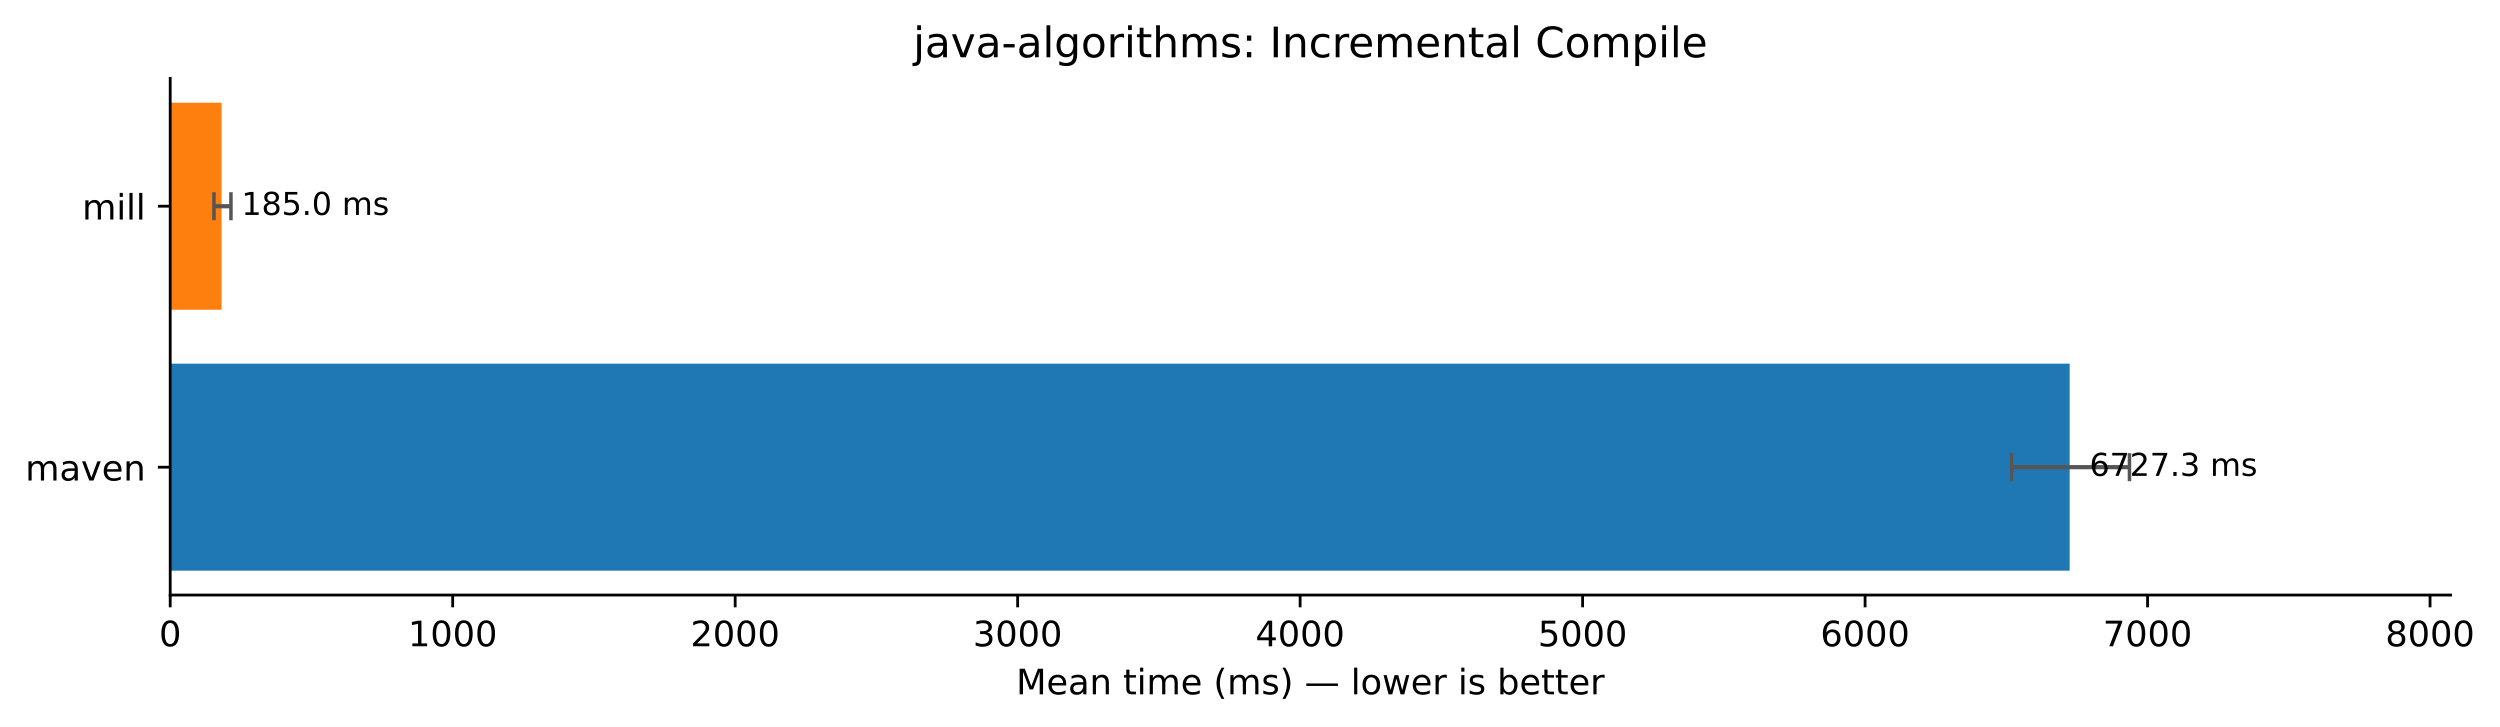
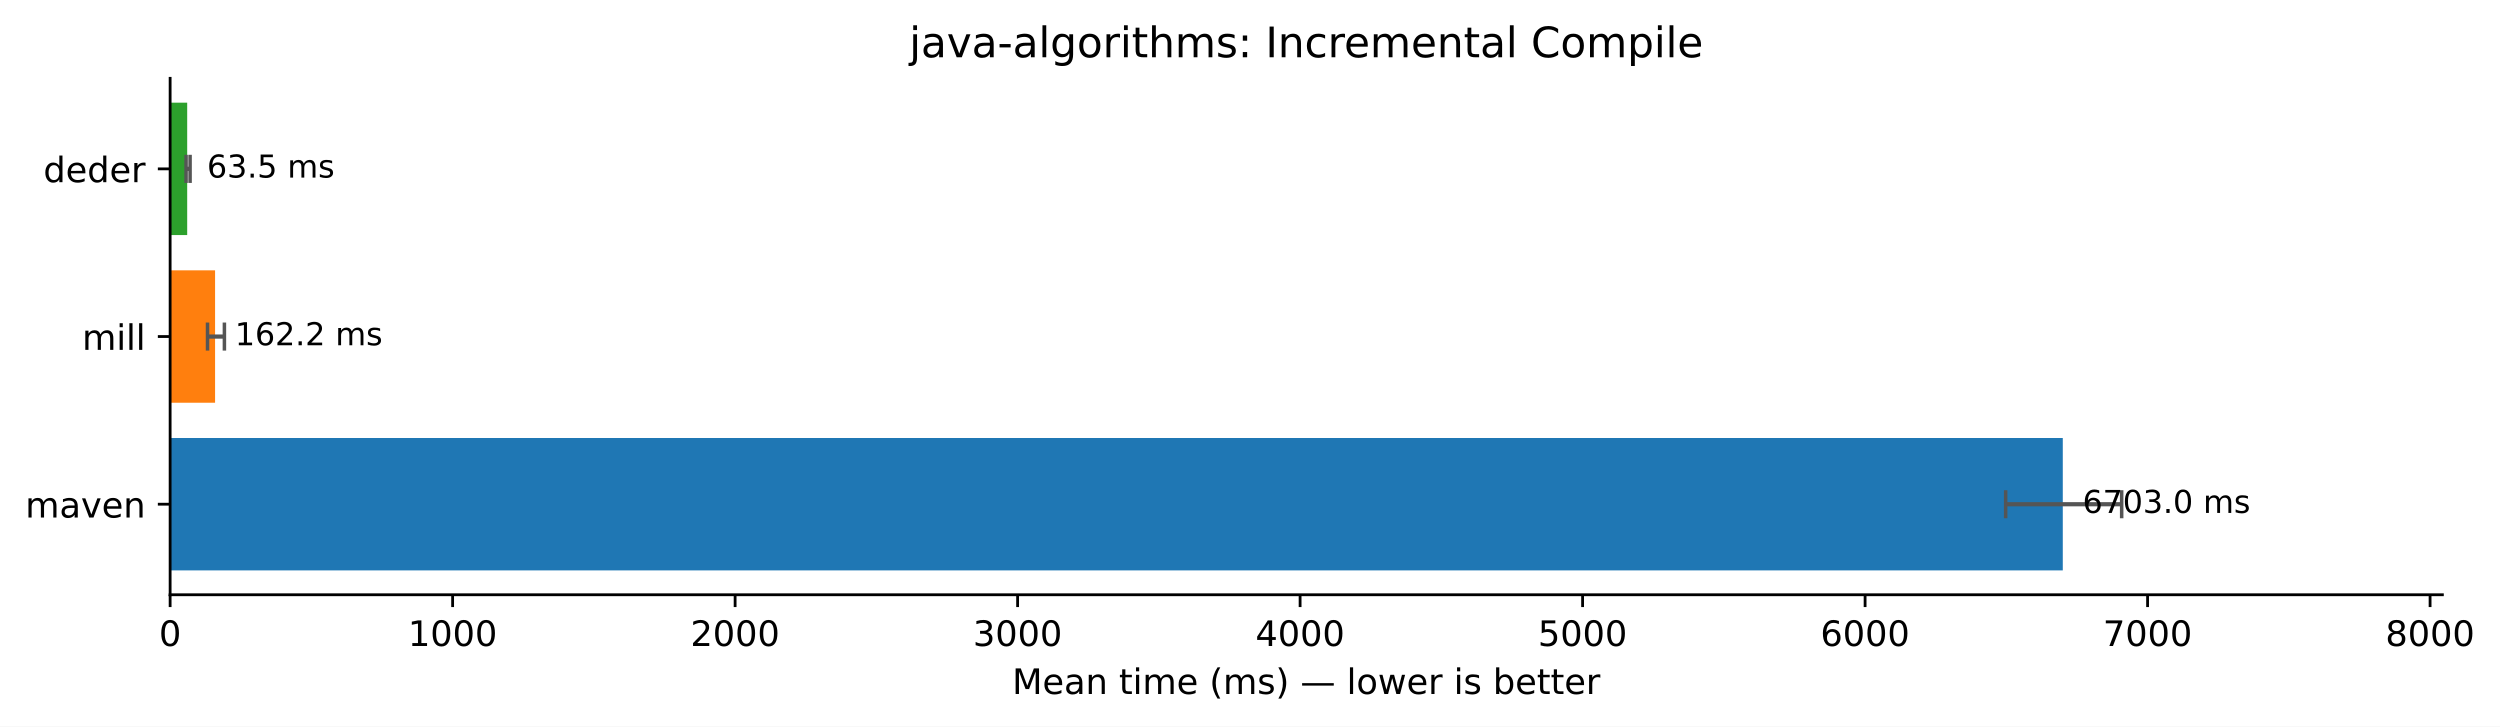
- <svg xmlns="http://www.w3.org/2000/svg" xmlns:xlink="http://www.w3.org/1999/xlink" width="712.043pt" height="207.034pt" viewBox="0 0 712.043 207.034" version="1.1">
+ <svg xmlns="http://www.w3.org/2000/svg" xmlns:xlink="http://www.w3.org/1999/xlink" width="712.384pt" height="207.034pt" viewBox="0 0 712.384 207.034" version="1.1">
  <defs>
    <style type="text/css">*{stroke-linejoin: round; stroke-linecap: butt}</style>
  </defs>
  <g id="figure_1">
    <g id="patch_1">
-       <path d="M 0 207.034  L 712.043 207.034  L 712.043 0  L 0 0  z " style="fill: #ffffff" />
+       <path d="M 0 207.034  L 712.384 207.034  L 712.384 0  L 0 0  z " style="fill: #ffffff" />
    </g>
    <g id="axes_1">
      <g id="patch_2">
-         <path d="M 48.478 169.478  L 697.975 169.478  L 697.975 22.318  L 48.478 22.318  z " style="fill: #ffffff" />
+         <path d="M 48.478 169.478  L 695.964 169.478  L 695.964 22.318  L 48.478 22.318  z " style="fill: #ffffff" />
      </g>
      <g id="patch_3">
-         <path d="M 48.478 162.789  L 589.725 162.789  L 589.725 103.33  L 48.478 103.33  z " clip-path="url(#p8c94e77c98)" style="fill: #1f77b4; stroke: #ffffff; stroke-width: 0.5; stroke-linejoin: miter" />
+         <path d="M 48.478 162.789  L 588.05 162.789  L 588.05 124.566  L 48.478 124.566  z " clip-path="url(#p09b808e148)" style="fill: #1f77b4; stroke: #ffffff; stroke-width: 0.5; stroke-linejoin: miter" />
      </g>
      <g id="patch_4">
-         <path d="M 48.478 88.466  L 63.362 88.466  L 63.362 29.007  L 48.478 29.007  z " clip-path="url(#p8c94e77c98)" style="fill: #ff7f0e; stroke: #ffffff; stroke-width: 0.5; stroke-linejoin: miter" />
+         <path d="M 48.478 115.01  L 61.538 115.01  L 61.538 76.786  L 48.478 76.786  z " clip-path="url(#p09b808e148)" style="fill: #ff7f0e; stroke: #ffffff; stroke-width: 0.5; stroke-linejoin: miter" />
+       </g>
+       <g id="patch_5">
+         <path d="M 48.478 67.231  L 53.591 67.231  L 53.591 29.007  L 48.478 29.007  z " clip-path="url(#p09b808e148)" style="fill: #2ca02c; stroke: #ffffff; stroke-width: 0.5; stroke-linejoin: miter" />
      </g>
      <g id="matplotlib.axis_1">
        <g id="xtick_1">
          <g id="line2d_1">
            <defs>
-               <path id="m890ba2c9d3" d="M 0 0  L 0 3.5  " style="stroke: #000000; stroke-width: 0.8" />
+               <path id="m728587eca7" d="M 0 0  L 0 3.5  " style="stroke: #000000; stroke-width: 0.8" />
            </defs>
            <g>
-               <use xlink:href="#m890ba2c9d3" x="48.478" y="169.478" style="stroke: #000000; stroke-width: 0.8" />
+               <use xlink:href="#m728587eca7" x="48.478" y="169.478" style="stroke: #000000; stroke-width: 0.8" />
            </g>
          </g>
          <g id="text_1">
            <g transform="translate(45.29688 184.0766) scale(0.1 -0.1)">
              <defs>
                <path id="DejaVuSans-30" d="M 2034 4250  Q 1547 4250 1301 3770  Q 1056 3291 1056 2328  Q 1056 1369 1301 889  Q 1547 409 2034 409  Q 2525 409 2770 889  Q 3016 1369 3016 2328  Q 3016 3291 2770 3770  Q 2525 4250 2034 4250  z M 2034 4750  Q 2819 4750 3233 4129  Q 3647 3509 3647 2328  Q 3647 1150 3233 529  Q 2819 -91 2034 -91  Q 1250 -91 836 529  Q 422 1150 422 2328  Q 422 3509 836 4129  Q 1250 4750 2034 4750  z " transform="scale(0.015625)" />
              </defs>
              <use xlink:href="#DejaVuSans-30" />
            </g>
          </g>
        </g>
        <g id="xtick_2">
          <g id="line2d_2">
            <g>
-               <use xlink:href="#m890ba2c9d3" x="128.933" y="169.478" style="stroke: #000000; stroke-width: 0.8" />
+               <use xlink:href="#m728587eca7" x="128.976" y="169.478" style="stroke: #000000; stroke-width: 0.8" />
            </g>
          </g>
          <g id="text_2">
-             <g transform="translate(116.2081 184.0766) scale(0.1 -0.1)">
+             <g transform="translate(116.2507 184.0766) scale(0.1 -0.1)">
              <defs>
                <path id="DejaVuSans-31" d="M 794 531  L 1825 531  L 1825 4091  L 703 3866  L 703 4441  L 1819 4666  L 2450 4666  L 2450 531  L 3481 531  L 3481 0  L 794 0  L 794 531  z " transform="scale(0.015625)" />
              </defs>
              <use xlink:href="#DejaVuSans-31" />
              <use xlink:href="#DejaVuSans-30" transform="translate(63.62305 0)" />
              <use xlink:href="#DejaVuSans-30" transform="translate(127.2461 0)" />
              <use xlink:href="#DejaVuSans-30" transform="translate(190.8691 0)" />
            </g>
          </g>
        </g>
        <g id="xtick_3">
          <g id="line2d_3">
            <g>
-               <use xlink:href="#m890ba2c9d3" x="209.388" y="169.478" style="stroke: #000000; stroke-width: 0.8" />
+               <use xlink:href="#m728587eca7" x="209.473" y="169.478" style="stroke: #000000; stroke-width: 0.8" />
            </g>
          </g>
          <g id="text_3">
-             <g transform="translate(196.6631 184.0766) scale(0.1 -0.1)">
+             <g transform="translate(196.7483 184.0766) scale(0.1 -0.1)">
              <defs>
                <path id="DejaVuSans-32" d="M 1228 531  L 3431 531  L 3431 0  L 469 0  L 469 531  Q 828 903 1448 1529  Q 2069 2156 2228 2338  Q 2531 2678 2651 2914  Q 2772 3150 2772 3378  Q 2772 3750 2511 3984  Q 2250 4219 1831 4219  Q 1534 4219 1204 4116  Q 875 4013 500 3803  L 500 4441  Q 881 4594 1212 4672  Q 1544 4750 1819 4750  Q 2544 4750 2975 4387  Q 3406 4025 3406 3419  Q 3406 3131 3298 2873  Q 3191 2616 2906 2266  Q 2828 2175 2409 1742  Q 1991 1309 1228 531  z " transform="scale(0.015625)" />
              </defs>
              <use xlink:href="#DejaVuSans-32" />
              <use xlink:href="#DejaVuSans-30" transform="translate(63.62305 0)" />
              <use xlink:href="#DejaVuSans-30" transform="translate(127.2461 0)" />
              <use xlink:href="#DejaVuSans-30" transform="translate(190.8691 0)" />
            </g>
          </g>
        </g>
        <g id="xtick_4">
          <g id="line2d_4">
            <g>
-               <use xlink:href="#m890ba2c9d3" x="289.843" y="169.478" style="stroke: #000000; stroke-width: 0.8" />
+               <use xlink:href="#m728587eca7" x="289.971" y="169.478" style="stroke: #000000; stroke-width: 0.8" />
            </g>
          </g>
          <g id="text_4">
-             <g transform="translate(277.1181 184.0766) scale(0.1 -0.1)">
+             <g transform="translate(277.2458 184.0766) scale(0.1 -0.1)">
              <defs>
                <path id="DejaVuSans-33" d="M 2597 2516  Q 3050 2419 3304 2112  Q 3559 1806 3559 1356  Q 3559 666 3084 287  Q 2609 -91 1734 -91  Q 1441 -91 1130 -33  Q 819 25 488 141  L 488 750  Q 750 597 1062 519  Q 1375 441 1716 441  Q 2309 441 2620 675  Q 2931 909 2931 1356  Q 2931 1769 2642 2001  Q 2353 2234 1838 2234  L 1294 2234  L 1294 2753  L 1863 2753  Q 2328 2753 2575 2939  Q 2822 3125 2822 3475  Q 2822 3834 2567 4026  Q 2313 4219 1838 4219  Q 1578 4219 1281 4162  Q 984 4106 628 3988  L 628 4550  Q 988 4650 1302 4700  Q 1616 4750 1894 4750  Q 2613 4750 3031 4423  Q 3450 4097 3450 3541  Q 3450 3153 3228 2886  Q 3006 2619 2597 2516  z " transform="scale(0.015625)" />
              </defs>
              <use xlink:href="#DejaVuSans-33" />
              <use xlink:href="#DejaVuSans-30" transform="translate(63.62305 0)" />
              <use xlink:href="#DejaVuSans-30" transform="translate(127.2461 0)" />
              <use xlink:href="#DejaVuSans-30" transform="translate(190.8691 0)" />
            </g>
          </g>
        </g>
        <g id="xtick_5">
          <g id="line2d_5">
            <g>
-               <use xlink:href="#m890ba2c9d3" x="370.298" y="169.478" style="stroke: #000000; stroke-width: 0.8" />
+               <use xlink:href="#m728587eca7" x="370.468" y="169.478" style="stroke: #000000; stroke-width: 0.8" />
            </g>
          </g>
          <g id="text_5">
-             <g transform="translate(357.5731 184.0766) scale(0.1 -0.1)">
+             <g transform="translate(357.7434 184.0766) scale(0.1 -0.1)">
              <defs>
                <path id="DejaVuSans-34" d="M 2419 4116  L 825 1625  L 2419 1625  L 2419 4116  z M 2253 4666  L 3047 4666  L 3047 1625  L 3713 1625  L 3713 1100  L 3047 1100  L 3047 0  L 2419 0  L 2419 1100  L 313 1100  L 313 1709  L 2253 4666  z " transform="scale(0.015625)" />
              </defs>
              <use xlink:href="#DejaVuSans-34" />
              <use xlink:href="#DejaVuSans-30" transform="translate(63.62305 0)" />
              <use xlink:href="#DejaVuSans-30" transform="translate(127.2461 0)" />
              <use xlink:href="#DejaVuSans-30" transform="translate(190.8691 0)" />
            </g>
          </g>
        </g>
        <g id="xtick_6">
          <g id="line2d_6">
            <g>
-               <use xlink:href="#m890ba2c9d3" x="450.753" y="169.478" style="stroke: #000000; stroke-width: 0.8" />
+               <use xlink:href="#m728587eca7" x="450.966" y="169.478" style="stroke: #000000; stroke-width: 0.8" />
            </g>
          </g>
          <g id="text_6">
-             <g transform="translate(438.0281 184.0766) scale(0.1 -0.1)">
+             <g transform="translate(438.241 184.0766) scale(0.1 -0.1)">
              <defs>
                <path id="DejaVuSans-35" d="M 691 4666  L 3169 4666  L 3169 4134  L 1269 4134  L 1269 2991  Q 1406 3038 1543 3061  Q 1681 3084 1819 3084  Q 2600 3084 3056 2656  Q 3513 2228 3513 1497  Q 3513 744 3044 326  Q 2575 -91 1722 -91  Q 1428 -91 1123 -41  Q 819 9 494 109  L 494 744  Q 775 591 1075 516  Q 1375 441 1709 441  Q 2250 441 2565 725  Q 2881 1009 2881 1497  Q 2881 1984 2565 2268  Q 2250 2553 1709 2553  Q 1456 2553 1204 2497  Q 953 2441 691 2322  L 691 4666  z " transform="scale(0.015625)" />
              </defs>
              <use xlink:href="#DejaVuSans-35" />
              <use xlink:href="#DejaVuSans-30" transform="translate(63.62305 0)" />
              <use xlink:href="#DejaVuSans-30" transform="translate(127.2461 0)" />
              <use xlink:href="#DejaVuSans-30" transform="translate(190.8691 0)" />
            </g>
          </g>
        </g>
        <g id="xtick_7">
          <g id="line2d_7">
            <g>
-               <use xlink:href="#m890ba2c9d3" x="531.208" y="169.478" style="stroke: #000000; stroke-width: 0.8" />
+               <use xlink:href="#m728587eca7" x="531.464" y="169.478" style="stroke: #000000; stroke-width: 0.8" />
            </g>
          </g>
          <g id="text_7">
-             <g transform="translate(518.4831 184.0766) scale(0.1 -0.1)">
+             <g transform="translate(518.7385 184.0766) scale(0.1 -0.1)">
              <defs>
                <path id="DejaVuSans-36" d="M 2113 2584  Q 1688 2584 1439 2293  Q 1191 2003 1191 1497  Q 1191 994 1439 701  Q 1688 409 2113 409  Q 2538 409 2786 701  Q 3034 994 3034 1497  Q 3034 2003 2786 2293  Q 2538 2584 2113 2584  z M 3366 4563  L 3366 3988  Q 3128 4100 2886 4159  Q 2644 4219 2406 4219  Q 1781 4219 1451 3797  Q 1122 3375 1075 2522  Q 1259 2794 1537 2939  Q 1816 3084 2150 3084  Q 2853 3084 3261 2657  Q 3669 2231 3669 1497  Q 3669 778 3244 343  Q 2819 -91 2113 -91  Q 1303 -91 875 529  Q 447 1150 447 2328  Q 447 3434 972 4092  Q 1497 4750 2381 4750  Q 2619 4750 2861 4703  Q 3103 4656 3366 4563  z " transform="scale(0.015625)" />
              </defs>
              <use xlink:href="#DejaVuSans-36" />
              <use xlink:href="#DejaVuSans-30" transform="translate(63.62305 0)" />
              <use xlink:href="#DejaVuSans-30" transform="translate(127.2461 0)" />
              <use xlink:href="#DejaVuSans-30" transform="translate(190.8691 0)" />
            </g>
          </g>
        </g>
        <g id="xtick_8">
          <g id="line2d_8">
            <g>
-               <use xlink:href="#m890ba2c9d3" x="611.663" y="169.478" style="stroke: #000000; stroke-width: 0.8" />
+               <use xlink:href="#m728587eca7" x="611.961" y="169.478" style="stroke: #000000; stroke-width: 0.8" />
            </g>
          </g>
          <g id="text_8">
-             <g transform="translate(598.9381 184.0766) scale(0.1 -0.1)">
+             <g transform="translate(599.2361 184.0766) scale(0.1 -0.1)">
              <defs>
                <path id="DejaVuSans-37" d="M 525 4666  L 3525 4666  L 3525 4397  L 1831 0  L 1172 0  L 2766 4134  L 525 4134  L 525 4666  z " transform="scale(0.015625)" />
              </defs>
              <use xlink:href="#DejaVuSans-37" />
              <use xlink:href="#DejaVuSans-30" transform="translate(63.62305 0)" />
              <use xlink:href="#DejaVuSans-30" transform="translate(127.2461 0)" />
              <use xlink:href="#DejaVuSans-30" transform="translate(190.8691 0)" />
            </g>
          </g>
        </g>
        <g id="xtick_9">
          <g id="line2d_9">
            <g>
-               <use xlink:href="#m890ba2c9d3" x="692.118" y="169.478" style="stroke: #000000; stroke-width: 0.8" />
+               <use xlink:href="#m728587eca7" x="692.459" y="169.478" style="stroke: #000000; stroke-width: 0.8" />
            </g>
          </g>
          <g id="text_9">
-             <g transform="translate(679.3931 184.0766) scale(0.1 -0.1)">
+             <g transform="translate(679.7337 184.0766) scale(0.1 -0.1)">
              <defs>
                <path id="DejaVuSans-38" d="M 2034 2216  Q 1584 2216 1326 1975  Q 1069 1734 1069 1313  Q 1069 891 1326 650  Q 1584 409 2034 409  Q 2484 409 2743 651  Q 3003 894 3003 1313  Q 3003 1734 2745 1975  Q 2488 2216 2034 2216  z M 1403 2484  Q 997 2584 770 2862  Q 544 3141 544 3541  Q 544 4100 942 4425  Q 1341 4750 2034 4750  Q 2731 4750 3128 4425  Q 3525 4100 3525 3541  Q 3525 3141 3298 2862  Q 3072 2584 2669 2484  Q 3125 2378 3379 2068  Q 3634 1759 3634 1313  Q 3634 634 3220 271  Q 2806 -91 2034 -91  Q 1263 -91 848 271  Q 434 634 434 1313  Q 434 1759 690 2068  Q 947 2378 1403 2484  z M 1172 3481  Q 1172 3119 1398 2916  Q 1625 2713 2034 2713  Q 2441 2713 2670 2916  Q 2900 3119 2900 3481  Q 2900 3844 2670 4047  Q 2441 4250 2034 4250  Q 1625 4250 1398 4047  Q 1172 3844 1172 3481  z " transform="scale(0.015625)" />
              </defs>
              <use xlink:href="#DejaVuSans-38" />
              <use xlink:href="#DejaVuSans-30" transform="translate(63.62305 0)" />
              <use xlink:href="#DejaVuSans-30" transform="translate(127.2461 0)" />
              <use xlink:href="#DejaVuSans-30" transform="translate(190.8691 0)" />
            </g>
          </g>
        </g>
        <g id="text_10">
-           <g transform="translate(289.4296 197.7547) scale(0.1 -0.1)">
+           <g transform="translate(288.4242 197.7547) scale(0.1 -0.1)">
            <defs>
              <path id="DejaVuSans-4d" d="M 628 4666  L 1569 4666  L 2759 1491  L 3956 4666  L 4897 4666  L 4897 0  L 4281 0  L 4281 4097  L 3078 897  L 2444 897  L 1241 4097  L 1241 0  L 628 0  L 628 4666  z " transform="scale(0.015625)" />
              <path id="DejaVuSans-65" d="M 3597 1894  L 3597 1613  L 953 1613  Q 991 1019 1311 708  Q 1631 397 2203 397  Q 2534 397 2845 478  Q 3156 559 3463 722  L 3463 178  Q 3153 47 2828 -22  Q 2503 -91 2169 -91  Q 1331 -91 842 396  Q 353 884 353 1716  Q 353 2575 817 3079  Q 1281 3584 2069 3584  Q 2775 3584 3186 3129  Q 3597 2675 3597 1894  z M 3022 2063  Q 3016 2534 2758 2815  Q 2500 3097 2075 3097  Q 1594 3097 1305 2825  Q 1016 2553 972 2059  L 3022 2063  z " transform="scale(0.015625)" />
              <path id="DejaVuSans-61" d="M 2194 1759  Q 1497 1759 1228 1600  Q 959 1441 959 1056  Q 959 750 1161 570  Q 1363 391 1709 391  Q 2188 391 2477 730  Q 2766 1069 2766 1631  L 2766 1759  L 2194 1759  z M 3341 1997  L 3341 0  L 2766 0  L 2766 531  Q 2569 213 2275 61  Q 1981 -91 1556 -91  Q 1019 -91 701 211  Q 384 513 384 1019  Q 384 1609 779 1909  Q 1175 2209 1959 2209  L 2766 2209  L 2766 2266  Q 2766 2663 2505 2880  Q 2244 3097 1772 3097  Q 1472 3097 1187 3025  Q 903 2953 641 2809  L 641 3341  Q 956 3463 1253 3523  Q 1550 3584 1831 3584  Q 2591 3584 2966 3190  Q 3341 2797 3341 1997  z " transform="scale(0.015625)" />
              <path id="DejaVuSans-6e" d="M 3513 2113  L 3513 0  L 2938 0  L 2938 2094  Q 2938 2591 2744 2837  Q 2550 3084 2163 3084  Q 1697 3084 1428 2787  Q 1159 2491 1159 1978  L 1159 0  L 581 0  L 581 3500  L 1159 3500  L 1159 2956  Q 1366 3272 1645 3428  Q 1925 3584 2291 3584  Q 2894 3584 3203 3211  Q 3513 2838 3513 2113  z " transform="scale(0.015625)" />
              <path id="DejaVuSans-20" transform="scale(0.015625)" />
              <path id="DejaVuSans-74" d="M 1172 4494  L 1172 3500  L 2356 3500  L 2356 3053  L 1172 3053  L 1172 1153  Q 1172 725 1289 603  Q 1406 481 1766 481  L 2356 481  L 2356 0  L 1766 0  Q 1100 0 847 248  Q 594 497 594 1153  L 594 3053  L 172 3053  L 172 3500  L 594 3500  L 594 4494  L 1172 4494  z " transform="scale(0.015625)" />
              <path id="DejaVuSans-69" d="M 603 3500  L 1178 3500  L 1178 0  L 603 0  L 603 3500  z M 603 4863  L 1178 4863  L 1178 4134  L 603 4134  L 603 4863  z " transform="scale(0.015625)" />
              <path id="DejaVuSans-6d" d="M 3328 2828  Q 3544 3216 3844 3400  Q 4144 3584 4550 3584  Q 5097 3584 5394 3201  Q 5691 2819 5691 2113  L 5691 0  L 5113 0  L 5113 2094  Q 5113 2597 4934 2840  Q 4756 3084 4391 3084  Q 3944 3084 3684 2787  Q 3425 2491 3425 1978  L 3425 0  L 2847 0  L 2847 2094  Q 2847 2600 2669 2842  Q 2491 3084 2119 3084  Q 1678 3084 1418 2786  Q 1159 2488 1159 1978  L 1159 0  L 581 0  L 581 3500  L 1159 3500  L 1159 2956  Q 1356 3278 1631 3431  Q 1906 3584 2284 3584  Q 2666 3584 2933 3390  Q 3200 3197 3328 2828  z " transform="scale(0.015625)" />
              <path id="DejaVuSans-28" d="M 1984 4856  Q 1566 4138 1362 3434  Q 1159 2731 1159 2009  Q 1159 1288 1364 580  Q 1569 -128 1984 -844  L 1484 -844  Q 1016 -109 783 600  Q 550 1309 550 2009  Q 550 2706 781 3412  Q 1013 4119 1484 4856  L 1984 4856  z " transform="scale(0.015625)" />
              <path id="DejaVuSans-73" d="M 2834 3397  L 2834 2853  Q 2591 2978 2328 3040  Q 2066 3103 1784 3103  Q 1356 3103 1142 2972  Q 928 2841 928 2578  Q 928 2378 1081 2264  Q 1234 2150 1697 2047  L 1894 2003  Q 2506 1872 2764 1633  Q 3022 1394 3022 966  Q 3022 478 2636 193  Q 2250 -91 1575 -91  Q 1294 -91 989 -36  Q 684 19 347 128  L 347 722  Q 666 556 975 473  Q 1284 391 1588 391  Q 1994 391 2212 530  Q 2431 669 2431 922  Q 2431 1156 2273 1281  Q 2116 1406 1581 1522  L 1381 1569  Q 847 1681 609 1914  Q 372 2147 372 2553  Q 372 3047 722 3315  Q 1072 3584 1716 3584  Q 2034 3584 2315 3537  Q 2597 3491 2834 3397  z " transform="scale(0.015625)" />
              <path id="DejaVuSans-29" d="M 513 4856  L 1013 4856  Q 1481 4119 1714 3412  Q 1947 2706 1947 2009  Q 1947 1309 1714 600  Q 1481 -109 1013 -844  L 513 -844  Q 928 -128 1133 580  Q 1338 1288 1338 2009  Q 1338 2731 1133 3434  Q 928 4138 513 4856  z " transform="scale(0.015625)" />
              <path id="DejaVuSans-2014" d="M 313 1978  L 6088 1978  L 6088 1528  L 313 1528  L 313 1978  z " transform="scale(0.015625)" />
              <path id="DejaVuSans-6c" d="M 603 4863  L 1178 4863  L 1178 0  L 603 0  L 603 4863  z " transform="scale(0.015625)" />
              <path id="DejaVuSans-6f" d="M 1959 3097  Q 1497 3097 1228 2736  Q 959 2375 959 1747  Q 959 1119 1226 758  Q 1494 397 1959 397  Q 2419 397 2687 759  Q 2956 1122 2956 1747  Q 2956 2369 2687 2733  Q 2419 3097 1959 3097  z M 1959 3584  Q 2709 3584 3137 3096  Q 3566 2609 3566 1747  Q 3566 888 3137 398  Q 2709 -91 1959 -91  Q 1206 -91 779 398  Q 353 888 353 1747  Q 353 2609 779 3096  Q 1206 3584 1959 3584  z " transform="scale(0.015625)" />
              <path id="DejaVuSans-77" d="M 269 3500  L 844 3500  L 1563 769  L 2278 3500  L 2956 3500  L 3675 769  L 4391 3500  L 4966 3500  L 4050 0  L 3372 0  L 2619 2869  L 1863 0  L 1184 0  L 269 3500  z " transform="scale(0.015625)" />
              <path id="DejaVuSans-72" d="M 2631 2963  Q 2534 3019 2420 3045  Q 2306 3072 2169 3072  Q 1681 3072 1420 2755  Q 1159 2438 1159 1844  L 1159 0  L 581 0  L 581 3500  L 1159 3500  L 1159 2956  Q 1341 3275 1631 3429  Q 1922 3584 2338 3584  Q 2397 3584 2469 3576  Q 2541 3569 2628 3553  L 2631 2963  z " transform="scale(0.015625)" />
              <path id="DejaVuSans-62" d="M 3116 1747  Q 3116 2381 2855 2742  Q 2594 3103 2138 3103  Q 1681 3103 1420 2742  Q 1159 2381 1159 1747  Q 1159 1113 1420 752  Q 1681 391 2138 391  Q 2594 391 2855 752  Q 3116 1113 3116 1747  z M 1159 2969  Q 1341 3281 1617 3432  Q 1894 3584 2278 3584  Q 2916 3584 3314 3078  Q 3713 2572 3713 1747  Q 3713 922 3314 415  Q 2916 -91 2278 -91  Q 1894 -91 1617 61  Q 1341 213 1159 525  L 1159 0  L 581 0  L 581 4863  L 1159 4863  L 1159 2969  z " transform="scale(0.015625)" />
            </defs>
            <use xlink:href="#DejaVuSans-4d" />
            <use xlink:href="#DejaVuSans-65" transform="translate(86.2793 0)" />
            <use xlink:href="#DejaVuSans-61" transform="translate(147.8027 0)" />
            <use xlink:href="#DejaVuSans-6e" transform="translate(209.082 0)" />
            <use xlink:href="#DejaVuSans-20" transform="translate(272.4609 0)" />
            <use xlink:href="#DejaVuSans-74" transform="translate(304.248 0)" />
            <use xlink:href="#DejaVuSans-69" transform="translate(343.457 0)" />
            <use xlink:href="#DejaVuSans-6d" transform="translate(371.2402 0)" />
            <use xlink:href="#DejaVuSans-65" transform="translate(468.6523 0)" />
            <use xlink:href="#DejaVuSans-20" transform="translate(530.1758 0)" />
            <use xlink:href="#DejaVuSans-28" transform="translate(561.9629 0)" />
            <use xlink:href="#DejaVuSans-6d" transform="translate(600.9766 0)" />
            <use xlink:href="#DejaVuSans-73" transform="translate(698.3887 0)" />
            <use xlink:href="#DejaVuSans-29" transform="translate(750.4883 0)" />
            <use xlink:href="#DejaVuSans-20" transform="translate(789.502 0)" />
            <use xlink:href="#DejaVuSans-2014" transform="translate(821.2891 0)" />
            <use xlink:href="#DejaVuSans-20" transform="translate(921.2891 0)" />
            <use xlink:href="#DejaVuSans-6c" transform="translate(953.0762 0)" />
            <use xlink:href="#DejaVuSans-6f" transform="translate(980.8594 0)" />
            <use xlink:href="#DejaVuSans-77" transform="translate(1042.041 0)" />
            <use xlink:href="#DejaVuSans-65" transform="translate(1123.828 0)" />
            <use xlink:href="#DejaVuSans-72" transform="translate(1185.352 0)" />
            <use xlink:href="#DejaVuSans-20" transform="translate(1226.465 0)" />
            <use xlink:href="#DejaVuSans-69" transform="translate(1258.252 0)" />
            <use xlink:href="#DejaVuSans-73" transform="translate(1286.035 0)" />
            <use xlink:href="#DejaVuSans-20" transform="translate(1338.135 0)" />
            <use xlink:href="#DejaVuSans-62" transform="translate(1369.922 0)" />
            <use xlink:href="#DejaVuSans-65" transform="translate(1433.398 0)" />
            <use xlink:href="#DejaVuSans-74" transform="translate(1494.922 0)" />
            <use xlink:href="#DejaVuSans-74" transform="translate(1534.131 0)" />
            <use xlink:href="#DejaVuSans-65" transform="translate(1573.34 0)" />
            <use xlink:href="#DejaVuSans-72" transform="translate(1634.863 0)" />
          </g>
        </g>
      </g>
      <g id="matplotlib.axis_2">
        <g id="ytick_1">
          <g id="line2d_10">
            <defs>
-               <path id="mb15aab8b44" d="M 0 0  L -3.5 0  " style="stroke: #000000; stroke-width: 0.8" />
+               <path id="m96e7e24b2c" d="M 0 0  L -3.5 0  " style="stroke: #000000; stroke-width: 0.8" />
            </defs>
            <g>
-               <use xlink:href="#mb15aab8b44" x="48.478" y="133.06" style="stroke: #000000; stroke-width: 0.8" />
+               <use xlink:href="#m96e7e24b2c" x="48.478" y="143.677" style="stroke: #000000; stroke-width: 0.8" />
            </g>
          </g>
          <g id="text_11">
-             <g transform="translate(7.2 136.859) scale(0.1 -0.1)">
+             <g transform="translate(7.2 147.4766) scale(0.1 -0.1)">
              <defs>
                <path id="DejaVuSans-76" d="M 191 3500  L 800 3500  L 1894 563  L 2988 3500  L 3597 3500  L 2284 0  L 1503 0  L 191 3500  z " transform="scale(0.015625)" />
              </defs>
              <use xlink:href="#DejaVuSans-6d" />
              <use xlink:href="#DejaVuSans-61" transform="translate(97.41211 0)" />
              <use xlink:href="#DejaVuSans-76" transform="translate(158.6914 0)" />
              <use xlink:href="#DejaVuSans-65" transform="translate(217.8711 0)" />
              <use xlink:href="#DejaVuSans-6e" transform="translate(279.3945 0)" />
            </g>
          </g>
        </g>
        <g id="ytick_2">
          <g id="line2d_11">
            <g>
-               <use xlink:href="#mb15aab8b44" x="48.478" y="58.737" style="stroke: #000000; stroke-width: 0.8" />
+               <use xlink:href="#m96e7e24b2c" x="48.478" y="95.898" style="stroke: #000000; stroke-width: 0.8" />
            </g>
          </g>
          <g id="text_12">
-             <g transform="translate(23.40312 62.53573) scale(0.1 -0.1)">
+             <g transform="translate(23.40312 99.69734) scale(0.1 -0.1)">
              <use xlink:href="#DejaVuSans-6d" />
              <use xlink:href="#DejaVuSans-69" transform="translate(97.41211 0)" />
              <use xlink:href="#DejaVuSans-6c" transform="translate(125.1953 0)" />
              <use xlink:href="#DejaVuSans-6c" transform="translate(152.9785 0)" />
            </g>
          </g>
        </g>
+         <g id="ytick_3">
+           <g id="line2d_12">
+             <g>
+               <use xlink:href="#m96e7e24b2c" x="48.478" y="48.119" style="stroke: #000000; stroke-width: 0.8" />
+             </g>
+           </g>
+           <g id="text_13">
+             <g transform="translate(12.36406 51.91812) scale(0.1 -0.1)">
+               <defs>
+                 <path id="DejaVuSans-64" d="M 2906 2969  L 2906 4863  L 3481 4863  L 3481 0  L 2906 0  L 2906 525  Q 2725 213 2448 61  Q 2172 -91 1784 -91  Q 1150 -91 751 415  Q 353 922 353 1747  Q 353 2572 751 3078  Q 1150 3584 1784 3584  Q 2172 3584 2448 3432  Q 2725 3281 2906 2969  z M 947 1747  Q 947 1113 1208 752  Q 1469 391 1925 391  Q 2381 391 2643 752  Q 2906 1113 2906 1747  Q 2906 2381 2643 2742  Q 2381 3103 1925 3103  Q 1469 3103 1208 2742  Q 947 2381 947 1747  z " transform="scale(0.015625)" />
+               </defs>
+               <use xlink:href="#DejaVuSans-64" />
+               <use xlink:href="#DejaVuSans-65" transform="translate(63.47656 0)" />
+               <use xlink:href="#DejaVuSans-64" transform="translate(125 0)" />
+               <use xlink:href="#DejaVuSans-65" transform="translate(188.4766 0)" />
+               <use xlink:href="#DejaVuSans-72" transform="translate(250 0)" />
+             </g>
+           </g>
+         </g>
      </g>
      <g id="LineCollection_1">
-         <path d="M 572.94 133.06  L 606.51 133.06  " clip-path="url(#p8c94e77c98)" style="fill: none; stroke: #555555; stroke-width: 1.2" />
-         <path d="M 60.944 58.737  L 65.779 58.737  " clip-path="url(#p8c94e77c98)" style="fill: none; stroke: #555555; stroke-width: 1.2" />
-       </g>
-       <g id="line2d_12">
+         <path d="M 571.522 143.677  L 604.577 143.677  " clip-path="url(#p09b808e148)" style="fill: none; stroke: #555555; stroke-width: 1.2" />
+         <path d="M 59.133 95.898  L 63.944 95.898  " clip-path="url(#p09b808e148)" style="fill: none; stroke: #555555; stroke-width: 1.2" />
+         <path d="M 53.015 48.119  L 54.167 48.119  " clip-path="url(#p09b808e148)" style="fill: none; stroke: #555555; stroke-width: 1.2" />
+       </g>
+       <g id="line2d_13">
        <defs>
-           <path id="m7cdd27664c" d="M 0 4  L 0 -4  " style="stroke: #555555" />
+           <path id="m4a5c5570cd" d="M 0 4  L 0 -4  " style="stroke: #555555" />
        </defs>
-         <g clip-path="url(#p8c94e77c98)">
-           <use xlink:href="#m7cdd27664c" x="572.94" y="133.06" style="fill: #1f77b4; stroke: #555555" />
-           <use xlink:href="#m7cdd27664c" x="60.944" y="58.737" style="fill: #1f77b4; stroke: #555555" />
-         </g>
-       </g>
-       <g id="line2d_13">
-         <g clip-path="url(#p8c94e77c98)">
-           <use xlink:href="#m7cdd27664c" x="606.51" y="133.06" style="fill: #1f77b4; stroke: #555555" />
-           <use xlink:href="#m7cdd27664c" x="65.779" y="58.737" style="fill: #1f77b4; stroke: #555555" />
-         </g>
-       </g>
-       <g id="patch_5">
+         <g clip-path="url(#p09b808e148)">
+           <use xlink:href="#m4a5c5570cd" x="571.522" y="143.677" style="fill: #1f77b4; stroke: #555555" />
+           <use xlink:href="#m4a5c5570cd" x="59.133" y="95.898" style="fill: #1f77b4; stroke: #555555" />
+           <use xlink:href="#m4a5c5570cd" x="53.015" y="48.119" style="fill: #1f77b4; stroke: #555555" />
+         </g>
+       </g>
+       <g id="line2d_14">
+         <g clip-path="url(#p09b808e148)">
+           <use xlink:href="#m4a5c5570cd" x="604.577" y="143.677" style="fill: #1f77b4; stroke: #555555" />
+           <use xlink:href="#m4a5c5570cd" x="63.944" y="95.898" style="fill: #1f77b4; stroke: #555555" />
+           <use xlink:href="#m4a5c5570cd" x="54.167" y="48.119" style="fill: #1f77b4; stroke: #555555" />
+         </g>
+       </g>
+       <g id="patch_6">
        <path d="M 48.478 169.478  L 48.478 22.318  " style="fill: none; stroke: #000000; stroke-width: 0.8; stroke-linejoin: miter; stroke-linecap: square" />
      </g>
-       <g id="patch_6">
-         <path d="M 48.478 169.478  L 697.975 169.478  " style="fill: none; stroke: #000000; stroke-width: 0.8; stroke-linejoin: miter; stroke-linecap: square" />
-       </g>
-       <g id="text_13">
-         <g transform="translate(595.1378 135.5432) scale(0.09 -0.09)">
+       <g id="patch_7">
+         <path d="M 48.478 169.478  L 695.964 169.478  " style="fill: none; stroke: #000000; stroke-width: 0.8; stroke-linejoin: miter; stroke-linecap: square" />
+       </g>
+       <g id="text_14">
+         <g transform="translate(593.4454 146.1608) scale(0.09 -0.09)">
          <defs>
            <path id="DejaVuSans-2e" d="M 684 794  L 1344 794  L 1344 0  L 684 0  L 684 794  z " transform="scale(0.015625)" />
          </defs>
          <use xlink:href="#DejaVuSans-36" />
          <use xlink:href="#DejaVuSans-37" transform="translate(63.62305 0)" />
-           <use xlink:href="#DejaVuSans-32" transform="translate(127.2461 0)" />
-           <use xlink:href="#DejaVuSans-37" transform="translate(190.8691 0)" />
+           <use xlink:href="#DejaVuSans-30" transform="translate(127.2461 0)" />
+           <use xlink:href="#DejaVuSans-33" transform="translate(190.8691 0)" />
          <use xlink:href="#DejaVuSans-2e" transform="translate(254.4922 0)" />
-           <use xlink:href="#DejaVuSans-33" transform="translate(286.2793 0)" />
+           <use xlink:href="#DejaVuSans-30" transform="translate(286.2793 0)" />
          <use xlink:href="#DejaVuSans-20" transform="translate(349.9023 0)" />
          <use xlink:href="#DejaVuSans-6d" transform="translate(381.6895 0)" />
          <use xlink:href="#DejaVuSans-73" transform="translate(479.1016 0)" />
        </g>
      </g>
-       <g id="text_14">
-         <g transform="translate(68.77399 61.21995) scale(0.09 -0.09)">
+       <g id="text_15">
+         <g transform="translate(66.93388 98.38156) scale(0.09 -0.09)">
          <use xlink:href="#DejaVuSans-31" />
-           <use xlink:href="#DejaVuSans-38" transform="translate(63.62305 0)" />
-           <use xlink:href="#DejaVuSans-35" transform="translate(127.2461 0)" />
+           <use xlink:href="#DejaVuSans-36" transform="translate(63.62305 0)" />
+           <use xlink:href="#DejaVuSans-32" transform="translate(127.2461 0)" />
          <use xlink:href="#DejaVuSans-2e" transform="translate(190.8691 0)" />
-           <use xlink:href="#DejaVuSans-30" transform="translate(222.6562 0)" />
+           <use xlink:href="#DejaVuSans-32" transform="translate(222.6562 0)" />
          <use xlink:href="#DejaVuSans-20" transform="translate(286.2793 0)" />
          <use xlink:href="#DejaVuSans-6d" transform="translate(318.0664 0)" />
          <use xlink:href="#DejaVuSans-73" transform="translate(415.4785 0)" />
        </g>
      </g>
-       <g id="text_15">
-         <g transform="translate(260.103 16.31812) scale(0.12 -0.12)">
+       <g id="text_16">
+         <g transform="translate(58.98703 50.60234) scale(0.09 -0.09)">
+           <use xlink:href="#DejaVuSans-36" />
+           <use xlink:href="#DejaVuSans-33" transform="translate(63.62305 0)" />
+           <use xlink:href="#DejaVuSans-2e" transform="translate(127.2461 0)" />
+           <use xlink:href="#DejaVuSans-35" transform="translate(159.0332 0)" />
+           <use xlink:href="#DejaVuSans-20" transform="translate(222.6562 0)" />
+           <use xlink:href="#DejaVuSans-6d" transform="translate(254.4434 0)" />
+           <use xlink:href="#DejaVuSans-73" transform="translate(351.8555 0)" />
+         </g>
+       </g>
+       <g id="text_17">
+         <g transform="translate(259.0976 16.31812) scale(0.12 -0.12)">
          <defs>
            <path id="DejaVuSans-6a" d="M 603 3500  L 1178 3500  L 1178 -63  Q 1178 -731 923 -1031  Q 669 -1331 103 -1331  L -116 -1331  L -116 -844  L 38 -844  Q 366 -844 484 -692  Q 603 -541 603 -63  L 603 3500  z M 603 4863  L 1178 4863  L 1178 4134  L 603 4134  L 603 4863  z " transform="scale(0.015625)" />
            <path id="DejaVuSans-2d" d="M 313 2009  L 1997 2009  L 1997 1497  L 313 1497  L 313 2009  z " transform="scale(0.015625)" />
            <path id="DejaVuSans-67" d="M 2906 1791  Q 2906 2416 2648 2759  Q 2391 3103 1925 3103  Q 1463 3103 1205 2759  Q 947 2416 947 1791  Q 947 1169 1205 825  Q 1463 481 1925 481  Q 2391 481 2648 825  Q 2906 1169 2906 1791  z M 3481 434  Q 3481 -459 3084 -895  Q 2688 -1331 1869 -1331  Q 1566 -1331 1297 -1286  Q 1028 -1241 775 -1147  L 775 -588  Q 1028 -725 1275 -790  Q 1522 -856 1778 -856  Q 2344 -856 2625 -561  Q 2906 -266 2906 331  L 2906 616  Q 2728 306 2450 153  Q 2172 0 1784 0  Q 1141 0 747 490  Q 353 981 353 1791  Q 353 2603 747 3093  Q 1141 3584 1784 3584  Q 2172 3584 2450 3431  Q 2728 3278 2906 2969  L 2906 3500  L 3481 3500  L 3481 434  z " transform="scale(0.015625)" />
            <path id="DejaVuSans-68" d="M 3513 2113  L 3513 0  L 2938 0  L 2938 2094  Q 2938 2591 2744 2837  Q 2550 3084 2163 3084  Q 1697 3084 1428 2787  Q 1159 2491 1159 1978  L 1159 0  L 581 0  L 581 4863  L 1159 4863  L 1159 2956  Q 1366 3272 1645 3428  Q 1925 3584 2291 3584  Q 2894 3584 3203 3211  Q 3513 2838 3513 2113  z " transform="scale(0.015625)" />
            <path id="DejaVuSans-3a" d="M 750 794  L 1409 794  L 1409 0  L 750 0  L 750 794  z M 750 3309  L 1409 3309  L 1409 2516  L 750 2516  L 750 3309  z " transform="scale(0.015625)" />
            <path id="DejaVuSans-49" d="M 628 4666  L 1259 4666  L 1259 0  L 628 0  L 628 4666  z " transform="scale(0.015625)" />
            <path id="DejaVuSans-63" d="M 3122 3366  L 3122 2828  Q 2878 2963 2633 3030  Q 2388 3097 2138 3097  Q 1578 3097 1268 2742  Q 959 2388 959 1747  Q 959 1106 1268 751  Q 1578 397 2138 397  Q 2388 397 2633 464  Q 2878 531 3122 666  L 3122 134  Q 2881 22 2623 -34  Q 2366 -91 2075 -91  Q 1284 -91 818 406  Q 353 903 353 1747  Q 353 2603 823 3093  Q 1294 3584 2113 3584  Q 2378 3584 2631 3529  Q 2884 3475 3122 3366  z " transform="scale(0.015625)" />
            <path id="DejaVuSans-43" d="M 4122 4306  L 4122 3641  Q 3803 3938 3442 4084  Q 3081 4231 2675 4231  Q 1875 4231 1450 3742  Q 1025 3253 1025 2328  Q 1025 1406 1450 917  Q 1875 428 2675 428  Q 3081 428 3442 575  Q 3803 722 4122 1019  L 4122 359  Q 3791 134 3420 21  Q 3050 -91 2638 -91  Q 1578 -91 968 557  Q 359 1206 359 2328  Q 359 3453 968 4101  Q 1578 4750 2638 4750  Q 3056 4750 3426 4639  Q 3797 4528 4122 4306  z " transform="scale(0.015625)" />
            <path id="DejaVuSans-70" d="M 1159 525  L 1159 -1331  L 581 -1331  L 581 3500  L 1159 3500  L 1159 2969  Q 1341 3281 1617 3432  Q 1894 3584 2278 3584  Q 2916 3584 3314 3078  Q 3713 2572 3713 1747  Q 3713 922 3314 415  Q 2916 -91 2278 -91  Q 1894 -91 1617 61  Q 1341 213 1159 525  z M 3116 1747  Q 3116 2381 2855 2742  Q 2594 3103 2138 3103  Q 1681 3103 1420 2742  Q 1159 2381 1159 1747  Q 1159 1113 1420 752  Q 1681 391 2138 391  Q 2594 391 2855 752  Q 3116 1113 3116 1747  z " transform="scale(0.015625)" />
          </defs>
          <use xlink:href="#DejaVuSans-6a" />
          <use xlink:href="#DejaVuSans-61" transform="translate(27.7832 0)" />
          <use xlink:href="#DejaVuSans-76" transform="translate(89.0625 0)" />
          <use xlink:href="#DejaVuSans-61" transform="translate(148.2422 0)" />
          <use xlink:href="#DejaVuSans-2d" transform="translate(209.5215 0)" />
          <use xlink:href="#DejaVuSans-61" transform="translate(245.6055 0)" />
          <use xlink:href="#DejaVuSans-6c" transform="translate(306.8848 0)" />
          <use xlink:href="#DejaVuSans-67" transform="translate(334.668 0)" />
          <use xlink:href="#DejaVuSans-6f" transform="translate(398.1445 0)" />
          <use xlink:href="#DejaVuSans-72" transform="translate(459.3262 0)" />
          <use xlink:href="#DejaVuSans-69" transform="translate(500.4395 0)" />
          <use xlink:href="#DejaVuSans-74" transform="translate(528.2227 0)" />
          <use xlink:href="#DejaVuSans-68" transform="translate(567.4316 0)" />
          <use xlink:href="#DejaVuSans-6d" transform="translate(630.8105 0)" />
          <use xlink:href="#DejaVuSans-73" transform="translate(728.2227 0)" />
          <use xlink:href="#DejaVuSans-3a" transform="translate(780.3223 0)" />
          <use xlink:href="#DejaVuSans-20" transform="translate(814.0137 0)" />
          <use xlink:href="#DejaVuSans-49" transform="translate(845.8008 0)" />
          <use xlink:href="#DejaVuSans-6e" transform="translate(875.293 0)" />
          <use xlink:href="#DejaVuSans-63" transform="translate(938.6719 0)" />
          <use xlink:href="#DejaVuSans-72" transform="translate(993.6523 0)" />
          <use xlink:href="#DejaVuSans-65" transform="translate(1032.516 0)" />
          <use xlink:href="#DejaVuSans-6d" transform="translate(1094.039 0)" />
          <use xlink:href="#DejaVuSans-65" transform="translate(1191.451 0)" />
          <use xlink:href="#DejaVuSans-6e" transform="translate(1252.975 0)" />
          <use xlink:href="#DejaVuSans-74" transform="translate(1316.354 0)" />
          <use xlink:href="#DejaVuSans-61" transform="translate(1355.562 0)" />
          <use xlink:href="#DejaVuSans-6c" transform="translate(1416.842 0)" />
          <use xlink:href="#DejaVuSans-20" transform="translate(1444.625 0)" />
          <use xlink:href="#DejaVuSans-43" transform="translate(1476.412 0)" />
          <use xlink:href="#DejaVuSans-6f" transform="translate(1546.236 0)" />
          <use xlink:href="#DejaVuSans-6d" transform="translate(1607.418 0)" />
          <use xlink:href="#DejaVuSans-70" transform="translate(1704.83 0)" />
          <use xlink:href="#DejaVuSans-69" transform="translate(1768.307 0)" />
          <use xlink:href="#DejaVuSans-6c" transform="translate(1796.09 0)" />
          <use xlink:href="#DejaVuSans-65" transform="translate(1823.873 0)" />
        </g>
      </g>
    </g>
  </g>
  <defs>
-     <clipPath id="p8c94e77c98">
-       <rect x="48.478" y="22.318" width="649.497" height="147.16" />
+     <clipPath id="p09b808e148">
+       <rect x="48.478" y="22.318" width="647.486" height="147.16" />
    </clipPath>
  </defs>
</svg>
